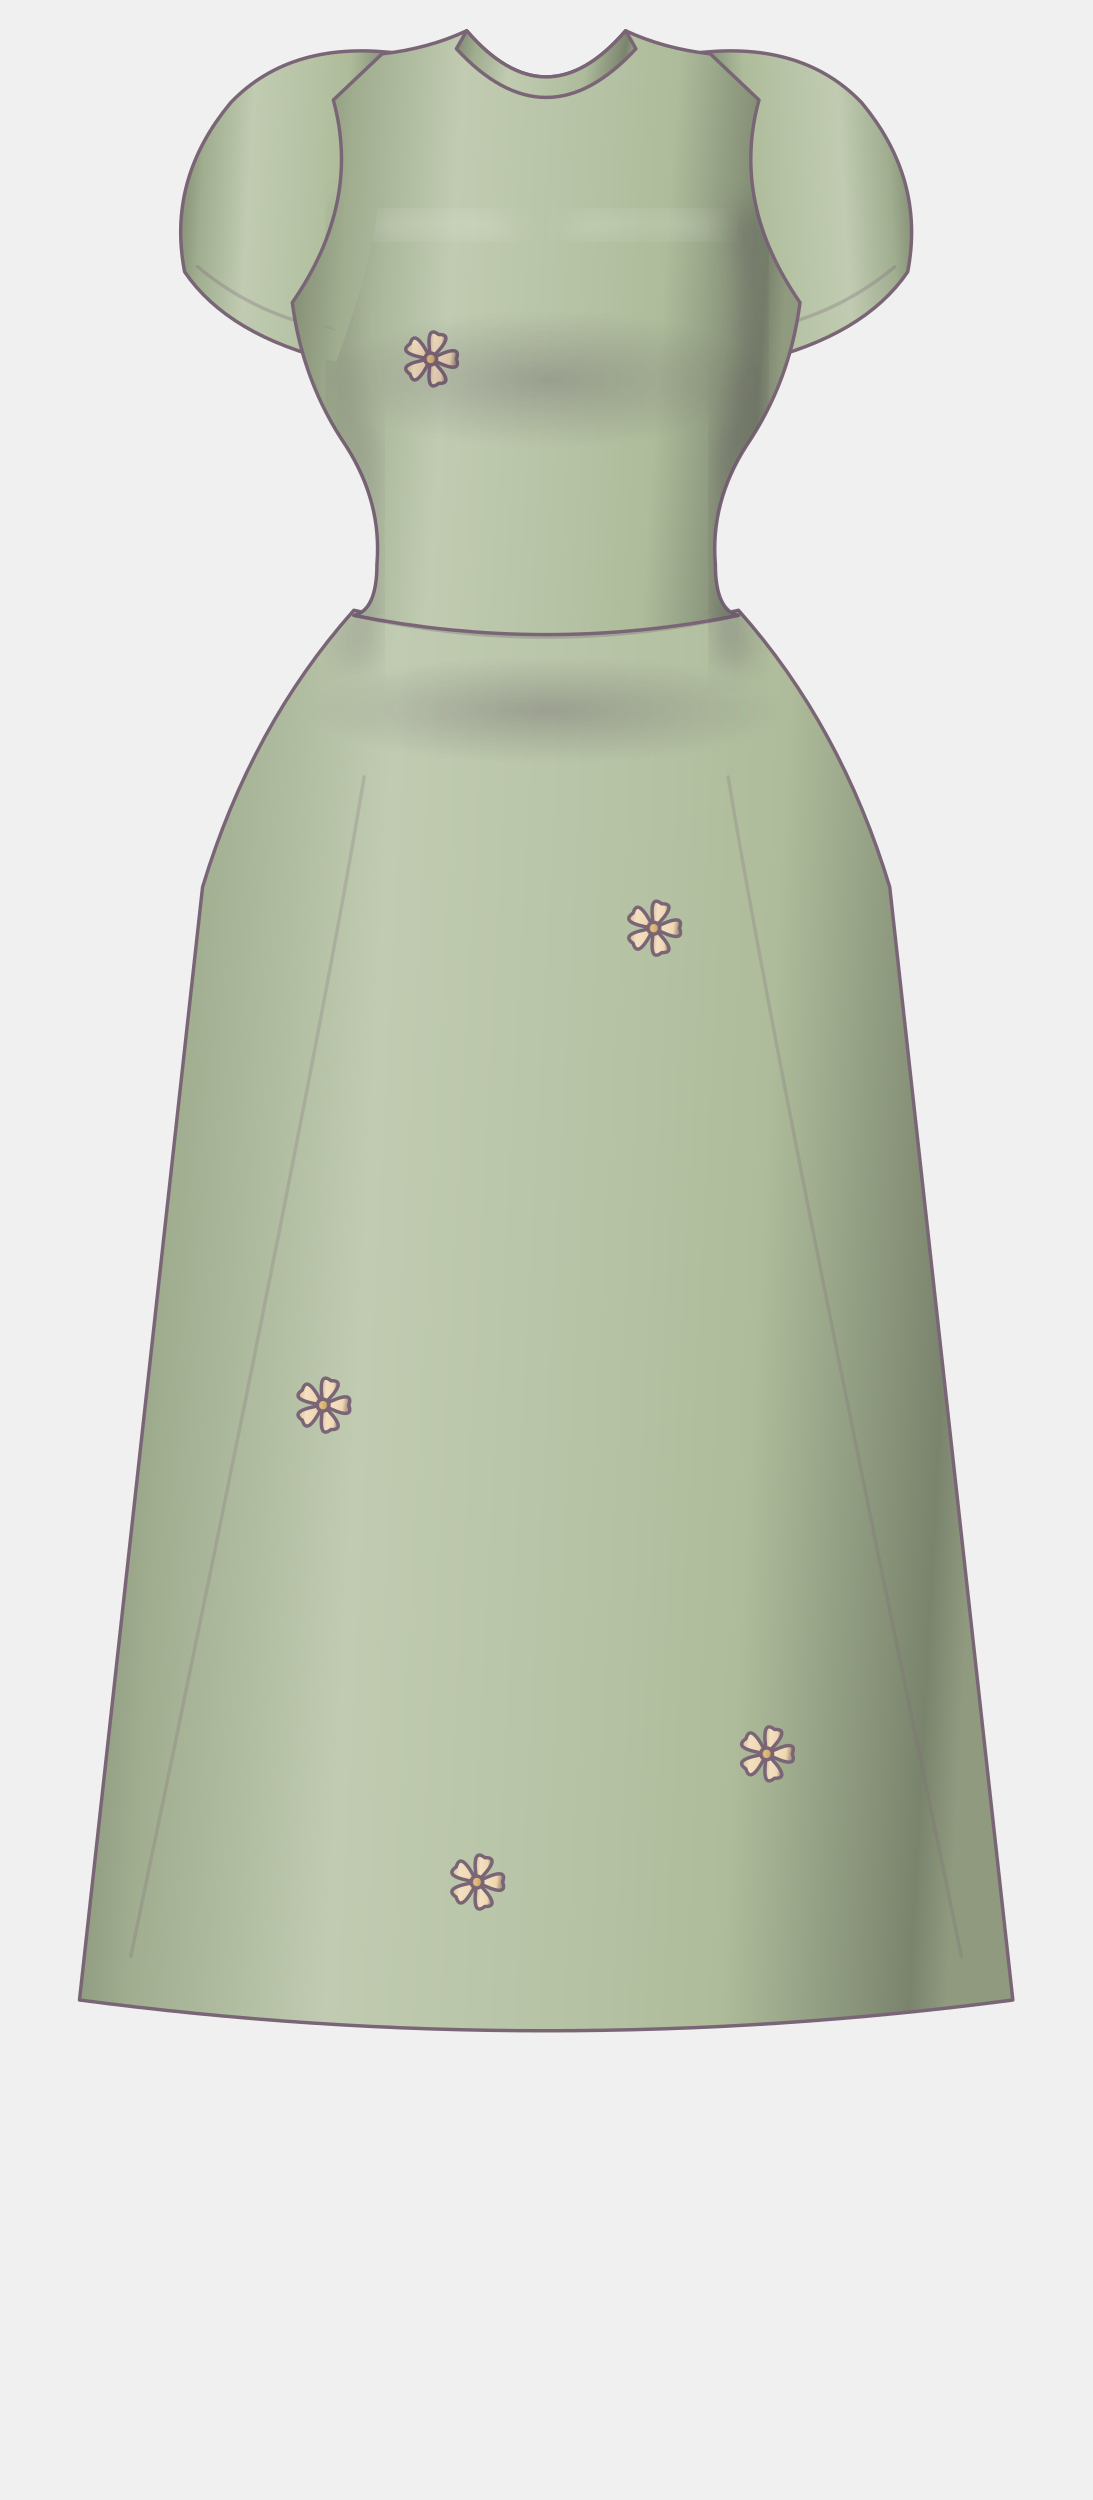
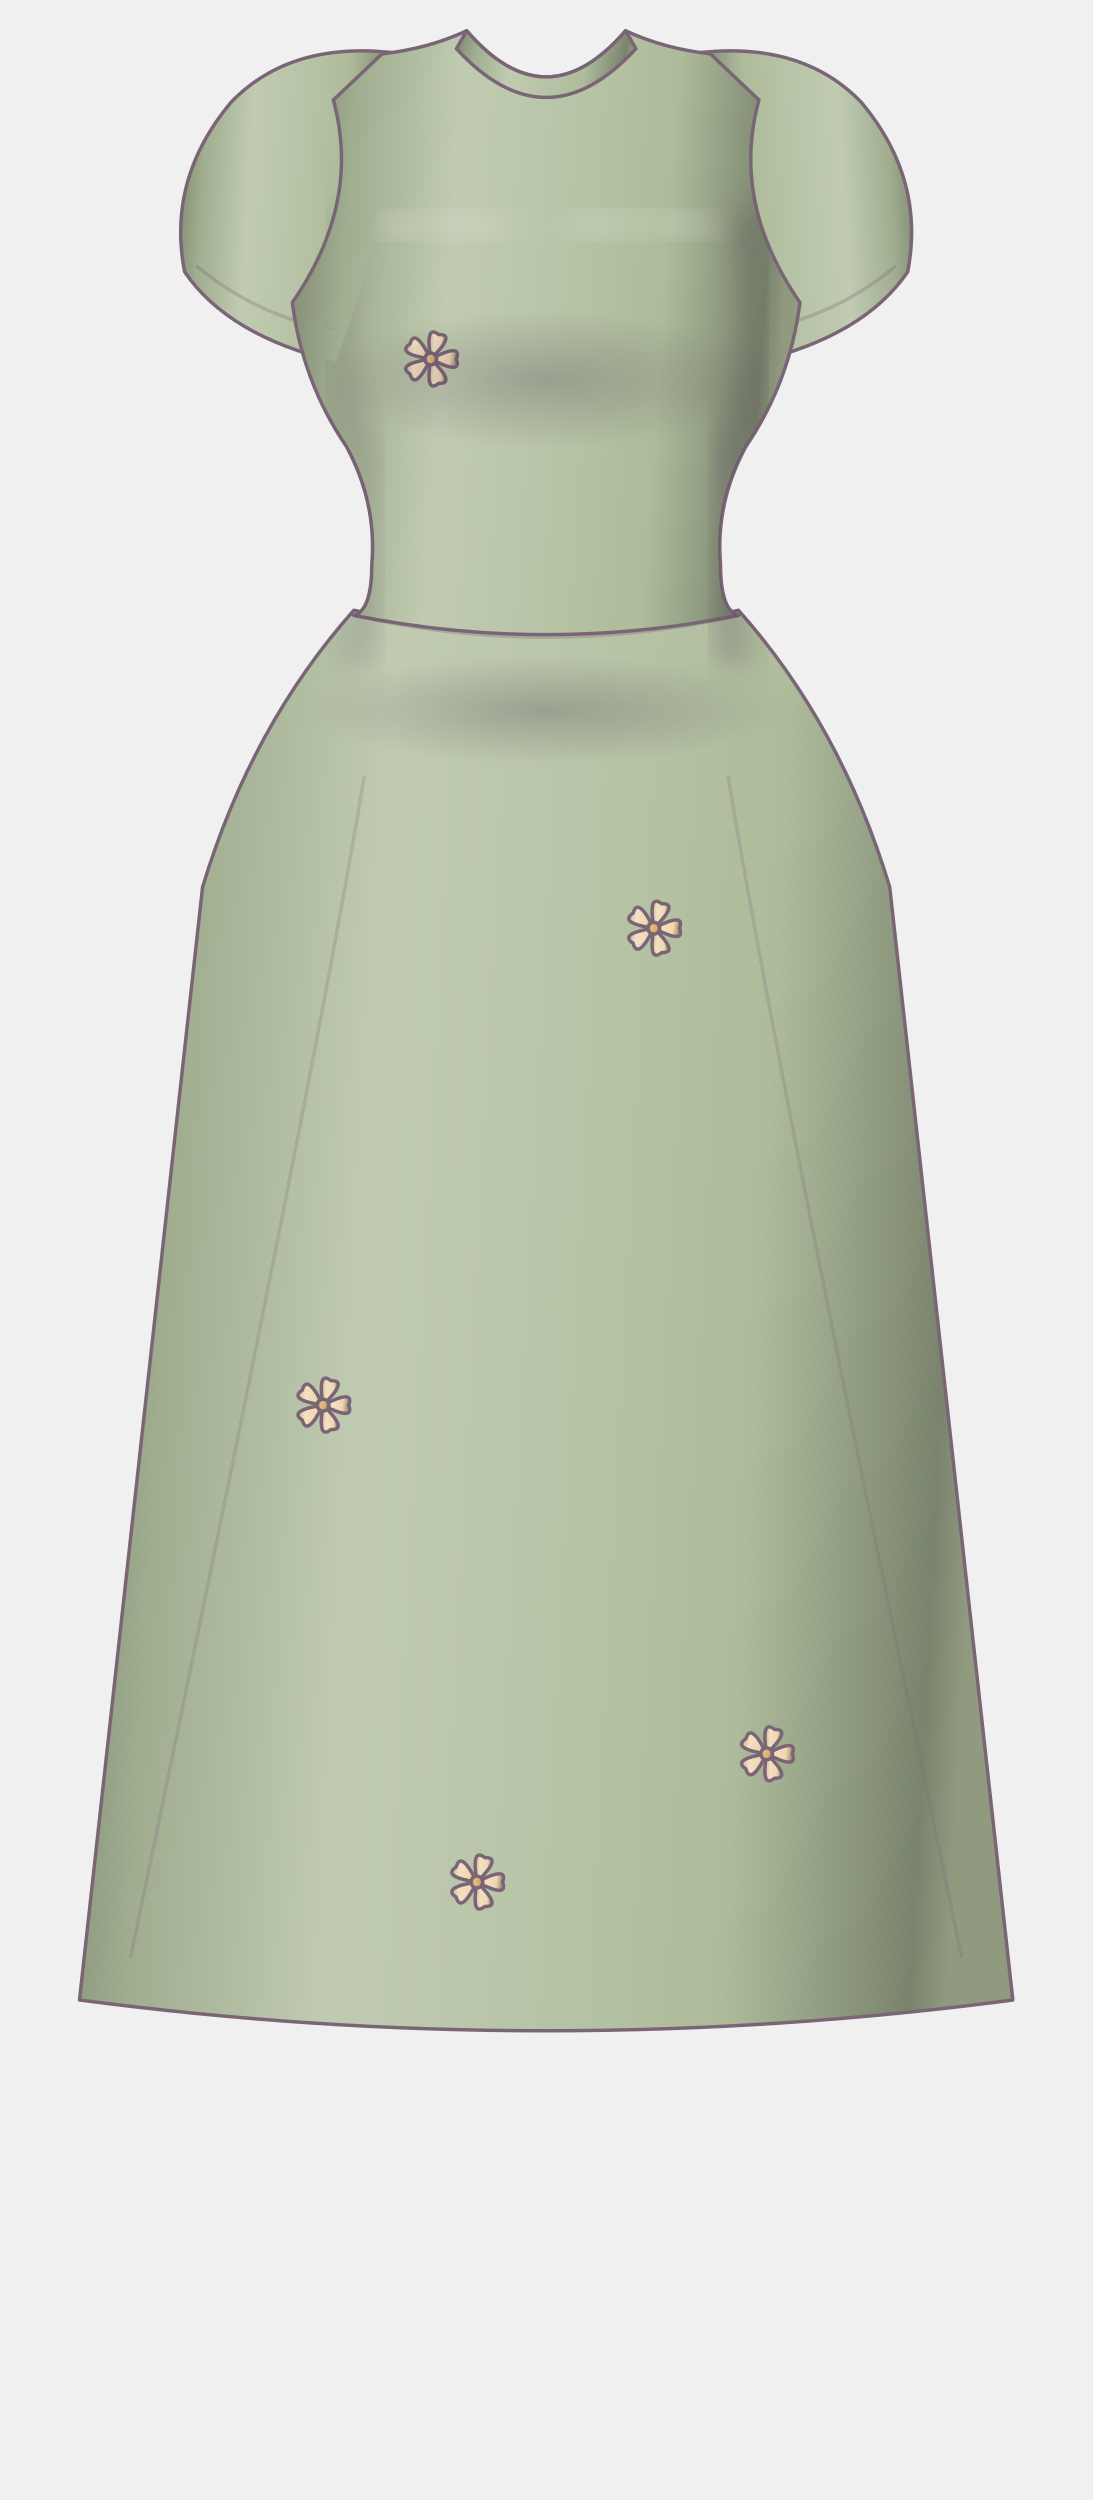
<svg xmlns="http://www.w3.org/2000/svg" width="426" height="975" viewBox="147 266 426 975" fill="none">
  <defs>
-     <linearGradient id="m1teprts-0" x1="0" y1="0" x2="1" y2=".08">
+     <linearGradient id="miz3s10-0" x1="0" y1="0" x2="1" y2=".08">
      <stop stop-color="#7c856e" />
      <stop offset=".13" stop-color="#a0ad8f" />
      <stop offset=".34" stop-color="#c0cbb1" />
      <stop offset=".53" stop-color="#b9c5a8" />
      <stop offset=".76" stop-color="#aebc9b" />
      <stop offset=".96" stop-color="#7a846d" />
      <stop offset="1" stop-color="#8f9a7f" />
    </linearGradient>
-     <linearGradient id="m1teprts-1" x1="0" y1="0" x2="1" y2=".08">
+     <linearGradient id="miz3s10-1" x1="0" y1="0" x2="1" y2=".08">
      <stop stop-color="#aa997e" />
      <stop offset=".13" stop-color="#ddc6a3" />
      <stop offset=".34" stop-color="#f3e0c2" />
      <stop offset=".53" stop-color="#f2dcbb" />
      <stop offset=".76" stop-color="#f0d7b1" />
      <stop offset=".96" stop-color="#a8977c" />
      <stop offset="1" stop-color="#c5b091" />
    </linearGradient>
-     <linearGradient id="m1teprts-2" x1="0" y1="0" x2="1" y2=".08">
+     <linearGradient id="miz3s10-2" x1="0" y1="0" x2="1" y2=".08">
      <stop stop-color="#997a48" />
      <stop offset=".13" stop-color="#c69e5d" />
      <stop offset=".34" stop-color="#e0be87" />
      <stop offset=".53" stop-color="#dcb779" />
      <stop offset=".76" stop-color="#d7ac65" />
      <stop offset=".96" stop-color="#977847" />
      <stop offset="1" stop-color="#b08d53" />
    </linearGradient>
  </defs>
  <g stroke="#796576" stroke-width="1.35" stroke-linecap="round" stroke-linejoin="round">
    <defs>
      <clipPath id="cloth-clip">
-         <path d="M304 287 Q261 281 237 306 Q212 336 219 372 Q236 397 278 407 Q290 376 294 349Z" fill="url(#m1teprts-0)" />
+         <path d="M304 287 Q261 281 237 306 Q212 336 219 372 Q236 397 278 407 Q290 376 294 349Z" fill="url(#miz3s10-0)" />
        <path d="M224 370 Q248 390 279 395" stroke="#796576" opacity="0.3" />
        <g transform="translate(720 0) scale(-1 1)">
-           <path d="M304 287 Q261 281 237 306 Q212 336 219 372 Q236 397 278 407 Q290 376 294 349Z" fill="url(#m1teprts-0)" />
+           <path d="M304 287 Q261 281 237 306 Q212 336 219 372 Q236 397 278 407 Q290 376 294 349Z" fill="url(#miz3s10-0)" />
          <path d="M224 370 Q248 390 279 395" stroke="#796576" opacity="0.3" />
        </g>
-         <path d="M285 504 Q360 521 435 504 Q475 549 494 612 L542 1046 Q360 1070 178 1046 L226 612 Q245 549 285 504Z" fill="url(#m1teprts-0)" />
-         <path d="M329 278 Q360 314 391 278 Q406 285 424 287 L443 305 Q432 345 459 384 Q455 415 438 440 Q424 462 426 486 Q426 504 435 506 Q360 521 285 506 Q294 504 294 486 Q296 462 282 440 Q265 415 261 384 Q288 345 277 305 L296 287 Q314 285 329 278Z" fill="url(#m1teprts-0)" />
-         <path d="M329 278 Q360 314 391 278 L395 285 Q360 323 325 285Z" fill="url(#m1teprts-0)" />
+         <path d="M285 504 Q360 521 435 504 Q475 549 494 612 L542 1046 Q360 1070 178 1046 L226 612 Q245 549 285 504Z" fill="url(#miz3s10-0)" />
+         <path d="M329 278 Q360 314 391 278 Q406 285 424 287 L443 305 Q432 345 459 384 Q455 415 438 440 Q426 462 428 486 Q428 504 435 506 Q360 521 285 506 Q292 504 292 486 Q294 462 282 440 Q265 415 261 384 Q288 345 277 305 L296 287 Q314 285 329 278Z" fill="url(#miz3s10-0)" />
+         <path d="M329 278 Q360 314 391 278 L395 285 Q360 323 325 285Z" fill="url(#miz3s10-0)" />
        <path d="M285 506 Q360 523 435 506" stroke="#796576" opacity="0.32" />
-         <path d="M315 406 Q327.418 399.535 325 406 Q327.418 412.465 315 406Z" fill="url(#m1teprts-1)" />
-         <path d="M315 406 Q324.986 415.812 318.09 415.511 Q312.689 419.808 315 406Z" fill="url(#m1teprts-1)" />
-         <path d="M315 406 Q308.754 418.529 306.91 411.878 Q301.154 408.069 315 406Z" fill="url(#m1teprts-1)" />
-         <path d="M315 406 Q301.154 403.931 306.91 400.122 Q308.754 393.471 315 406Z" fill="url(#m1teprts-1)" />
-         <path d="M315 406 Q312.689 392.192 318.09 396.489 Q324.986 396.188 315 406Z" fill="url(#m1teprts-1)" />
-         <circle cx="315" cy="406" r="2.3" fill="url(#m1teprts-2)" />
-         <path d="M402 628 Q414.418 621.535 412 628 Q414.418 634.465 402 628Z" fill="url(#m1teprts-1)" />
-         <path d="M402 628 Q411.986 637.812 405.09 637.511 Q399.689 641.808 402 628Z" fill="url(#m1teprts-1)" />
-         <path d="M402 628 Q395.754 640.529 393.91 633.878 Q388.154 630.069 402 628Z" fill="url(#m1teprts-1)" />
-         <path d="M402 628 Q388.154 625.931 393.91 622.122 Q395.754 615.471 402 628Z" fill="url(#m1teprts-1)" />
-         <path d="M402 628 Q399.689 614.192 405.09 618.489 Q411.986 618.188 402 628Z" fill="url(#m1teprts-1)" />
-         <circle cx="402" cy="628" r="2.3" fill="url(#m1teprts-2)" />
-         <path d="M273 814 Q285.418 807.535 283 814 Q285.418 820.465 273 814Z" fill="url(#m1teprts-1)" />
-         <path d="M273 814 Q282.986 823.812 276.09 823.511 Q270.689 827.808 273 814Z" fill="url(#m1teprts-1)" />
-         <path d="M273 814 Q266.754 826.529 264.91 819.878 Q259.154 816.069 273 814Z" fill="url(#m1teprts-1)" />
-         <path d="M273 814 Q259.154 811.931 264.91 808.122 Q266.754 801.471 273 814Z" fill="url(#m1teprts-1)" />
-         <path d="M273 814 Q270.689 800.192 276.09 804.489 Q282.986 804.188 273 814Z" fill="url(#m1teprts-1)" />
-         <circle cx="273" cy="814" r="2.3" fill="url(#m1teprts-2)" />
-         <path d="M446 950 Q458.418 943.535 456 950 Q458.418 956.465 446 950Z" fill="url(#m1teprts-1)" />
-         <path d="M446 950 Q455.986 959.812 449.09 959.511 Q443.689 963.808 446 950Z" fill="url(#m1teprts-1)" />
-         <path d="M446 950 Q439.754 962.529 437.91 955.878 Q432.154 952.069 446 950Z" fill="url(#m1teprts-1)" />
-         <path d="M446 950 Q432.154 947.931 437.91 944.122 Q439.754 937.471 446 950Z" fill="url(#m1teprts-1)" />
-         <path d="M446 950 Q443.689 936.192 449.09 940.489 Q455.986 940.188 446 950Z" fill="url(#m1teprts-1)" />
-         <circle cx="446" cy="950" r="2.3" fill="url(#m1teprts-2)" />
-         <path d="M333 1000 Q345.418 993.535 343 1000 Q345.418 1006.465 333 1000Z" fill="url(#m1teprts-1)" />
-         <path d="M333 1000 Q342.986 1009.812 336.09 1009.511 Q330.689 1013.808 333 1000Z" fill="url(#m1teprts-1)" />
-         <path d="M333 1000 Q326.754 1012.529 324.91 1005.878 Q319.154 1002.069 333 1000Z" fill="url(#m1teprts-1)" />
-         <path d="M333 1000 Q319.154 997.931 324.91 994.122 Q326.754 987.471 333 1000Z" fill="url(#m1teprts-1)" />
-         <path d="M333 1000 Q330.689 986.192 336.09 990.489 Q342.986 990.188 333 1000Z" fill="url(#m1teprts-1)" />
-         <circle cx="333" cy="1000" r="2.3" fill="url(#m1teprts-2)" />
+         <path d="M315 406 Q327.418 399.535 325 406 Q327.418 412.465 315 406Z" fill="url(#miz3s10-1)" />
+         <path d="M315 406 Q324.986 415.812 318.09 415.511 Q312.689 419.808 315 406Z" fill="url(#miz3s10-1)" />
+         <path d="M315 406 Q308.754 418.529 306.91 411.878 Q301.154 408.069 315 406Z" fill="url(#miz3s10-1)" />
+         <path d="M315 406 Q301.154 403.931 306.91 400.122 Q308.754 393.471 315 406Z" fill="url(#miz3s10-1)" />
+         <path d="M315 406 Q312.689 392.192 318.09 396.489 Q324.986 396.188 315 406Z" fill="url(#miz3s10-1)" />
+         <circle cx="315" cy="406" r="2.3" fill="url(#miz3s10-2)" />
+         <path d="M402 628 Q414.418 621.535 412 628 Q414.418 634.465 402 628Z" fill="url(#miz3s10-1)" />
+         <path d="M402 628 Q411.986 637.812 405.09 637.511 Q399.689 641.808 402 628Z" fill="url(#miz3s10-1)" />
+         <path d="M402 628 Q395.754 640.529 393.91 633.878 Q388.154 630.069 402 628Z" fill="url(#miz3s10-1)" />
+         <path d="M402 628 Q388.154 625.931 393.91 622.122 Q395.754 615.471 402 628Z" fill="url(#miz3s10-1)" />
+         <path d="M402 628 Q399.689 614.192 405.09 618.489 Q411.986 618.188 402 628Z" fill="url(#miz3s10-1)" />
+         <circle cx="402" cy="628" r="2.3" fill="url(#miz3s10-2)" />
+         <path d="M273 814 Q285.418 807.535 283 814 Q285.418 820.465 273 814Z" fill="url(#miz3s10-1)" />
+         <path d="M273 814 Q282.986 823.812 276.09 823.511 Q270.689 827.808 273 814Z" fill="url(#miz3s10-1)" />
+         <path d="M273 814 Q266.754 826.529 264.91 819.878 Q259.154 816.069 273 814Z" fill="url(#miz3s10-1)" />
+         <path d="M273 814 Q259.154 811.931 264.91 808.122 Q266.754 801.471 273 814Z" fill="url(#miz3s10-1)" />
+         <path d="M273 814 Q270.689 800.192 276.09 804.489 Q282.986 804.188 273 814Z" fill="url(#miz3s10-1)" />
+         <circle cx="273" cy="814" r="2.3" fill="url(#miz3s10-2)" />
+         <path d="M446 950 Q458.418 943.535 456 950 Q458.418 956.465 446 950Z" fill="url(#miz3s10-1)" />
+         <path d="M446 950 Q455.986 959.812 449.09 959.511 Q443.689 963.808 446 950Z" fill="url(#miz3s10-1)" />
+         <path d="M446 950 Q439.754 962.529 437.91 955.878 Q432.154 952.069 446 950Z" fill="url(#miz3s10-1)" />
+         <path d="M446 950 Q432.154 947.931 437.91 944.122 Q439.754 937.471 446 950Z" fill="url(#miz3s10-1)" />
+         <path d="M446 950 Q443.689 936.192 449.09 940.489 Q455.986 940.188 446 950Z" fill="url(#miz3s10-1)" />
+         <circle cx="446" cy="950" r="2.3" fill="url(#miz3s10-2)" />
+         <path d="M333 1000 Q345.418 993.535 343 1000 Q345.418 1006.465 333 1000Z" fill="url(#miz3s10-1)" />
+         <path d="M333 1000 Q342.986 1009.812 336.09 1009.511 Q330.689 1013.808 333 1000Z" fill="url(#miz3s10-1)" />
+         <path d="M333 1000 Q326.754 1012.529 324.91 1005.878 Q319.154 1002.069 333 1000Z" fill="url(#miz3s10-1)" />
+         <path d="M333 1000 Q319.154 997.931 324.91 994.122 Q326.754 987.471 333 1000Z" fill="url(#miz3s10-1)" />
+         <path d="M333 1000 Q330.689 986.192 336.09 990.489 Q342.986 990.188 333 1000Z" fill="url(#miz3s10-1)" />
+         <circle cx="333" cy="1000" r="2.3" fill="url(#miz3s10-2)" />
        <path d="M289 569 Q270 685 198 1029 M431 569 Q450 685 522 1029" stroke="#796576" opacity="0.23" />
      </clipPath>
      <linearGradient id="cloth-round">
        <stop stop-color="#302039" stop-opacity=".19" />
        <stop offset=".32" stop-color="#fff" stop-opacity=".22" />
        <stop offset=".6" stop-color="#fff" stop-opacity="0" />
        <stop offset="1" stop-color="#302039" stop-opacity=".18" />
      </linearGradient>
      <radialGradient id="cloth-contact">
        <stop stop-color="#392841" stop-opacity=".24" />
        <stop offset="1" stop-color="#392841" stop-opacity="0" />
      </radialGradient>
      <filter id="cloth-soft">
        <feGaussianBlur stdDeviation="6" />
      </filter>
    </defs>
-     <path d="M304 287 Q261 281 237 306 Q212 336 219 372 Q236 397 278 407 Q290 376 294 349Z" fill="url(#m1teprts-0)" />
+     <path d="M304 287 Q261 281 237 306 Q212 336 219 372 Q236 397 278 407 Q290 376 294 349Z" fill="url(#miz3s10-0)" />
    <path d="M224 370 Q248 390 279 395" stroke="#796576" opacity="0.3" />
    <g transform="translate(720 0) scale(-1 1)">
-       <path d="M304 287 Q261 281 237 306 Q212 336 219 372 Q236 397 278 407 Q290 376 294 349Z" fill="url(#m1teprts-0)" />
+       <path d="M304 287 Q261 281 237 306 Q212 336 219 372 Q236 397 278 407 Q290 376 294 349Z" fill="url(#miz3s10-0)" />
      <path d="M224 370 Q248 390 279 395" stroke="#796576" opacity="0.3" />
    </g>
-     <path d="M285 504 Q360 521 435 504 Q475 549 494 612 L542 1046 Q360 1070 178 1046 L226 612 Q245 549 285 504Z" fill="url(#m1teprts-0)" />
-     <path d="M329 278 Q360 314 391 278 Q406 285 424 287 L443 305 Q432 345 459 384 Q455 415 438 440 Q424 462 426 486 Q426 504 435 506 Q360 521 285 506 Q294 504 294 486 Q296 462 282 440 Q265 415 261 384 Q288 345 277 305 L296 287 Q314 285 329 278Z" fill="url(#m1teprts-0)" />
-     <path d="M329 278 Q360 314 391 278 L395 285 Q360 323 325 285Z" fill="url(#m1teprts-0)" />
+     <path d="M285 504 Q360 521 435 504 Q475 549 494 612 L542 1046 Q360 1070 178 1046 L226 612 Q245 549 285 504Z" fill="url(#miz3s10-0)" />
+     <path d="M329 278 Q360 314 391 278 Q406 285 424 287 L443 305 Q432 345 459 384 Q455 415 438 440 Q426 462 428 486 Q428 504 435 506 Q360 521 285 506 Q292 504 292 486 Q294 462 282 440 Q265 415 261 384 Q288 345 277 305 L296 287 Q314 285 329 278Z" fill="url(#miz3s10-0)" />
+     <path d="M329 278 Q360 314 391 278 L395 285 Q360 323 325 285Z" fill="url(#miz3s10-0)" />
    <path d="M285 506 Q360 523 435 506" stroke="#796576" opacity="0.32" />
-     <path d="M315 406 Q327.418 399.535 325 406 Q327.418 412.465 315 406Z" fill="url(#m1teprts-1)" />
-     <path d="M315 406 Q324.986 415.812 318.09 415.511 Q312.689 419.808 315 406Z" fill="url(#m1teprts-1)" />
-     <path d="M315 406 Q308.754 418.529 306.91 411.878 Q301.154 408.069 315 406Z" fill="url(#m1teprts-1)" />
-     <path d="M315 406 Q301.154 403.931 306.91 400.122 Q308.754 393.471 315 406Z" fill="url(#m1teprts-1)" />
-     <path d="M315 406 Q312.689 392.192 318.09 396.489 Q324.986 396.188 315 406Z" fill="url(#m1teprts-1)" />
-     <circle cx="315" cy="406" r="2.3" fill="url(#m1teprts-2)" />
-     <path d="M402 628 Q414.418 621.535 412 628 Q414.418 634.465 402 628Z" fill="url(#m1teprts-1)" />
-     <path d="M402 628 Q411.986 637.812 405.09 637.511 Q399.689 641.808 402 628Z" fill="url(#m1teprts-1)" />
-     <path d="M402 628 Q395.754 640.529 393.91 633.878 Q388.154 630.069 402 628Z" fill="url(#m1teprts-1)" />
-     <path d="M402 628 Q388.154 625.931 393.91 622.122 Q395.754 615.471 402 628Z" fill="url(#m1teprts-1)" />
-     <path d="M402 628 Q399.689 614.192 405.09 618.489 Q411.986 618.188 402 628Z" fill="url(#m1teprts-1)" />
-     <circle cx="402" cy="628" r="2.3" fill="url(#m1teprts-2)" />
-     <path d="M273 814 Q285.418 807.535 283 814 Q285.418 820.465 273 814Z" fill="url(#m1teprts-1)" />
-     <path d="M273 814 Q282.986 823.812 276.09 823.511 Q270.689 827.808 273 814Z" fill="url(#m1teprts-1)" />
-     <path d="M273 814 Q266.754 826.529 264.91 819.878 Q259.154 816.069 273 814Z" fill="url(#m1teprts-1)" />
-     <path d="M273 814 Q259.154 811.931 264.91 808.122 Q266.754 801.471 273 814Z" fill="url(#m1teprts-1)" />
-     <path d="M273 814 Q270.689 800.192 276.09 804.489 Q282.986 804.188 273 814Z" fill="url(#m1teprts-1)" />
-     <circle cx="273" cy="814" r="2.3" fill="url(#m1teprts-2)" />
-     <path d="M446 950 Q458.418 943.535 456 950 Q458.418 956.465 446 950Z" fill="url(#m1teprts-1)" />
-     <path d="M446 950 Q455.986 959.812 449.09 959.511 Q443.689 963.808 446 950Z" fill="url(#m1teprts-1)" />
-     <path d="M446 950 Q439.754 962.529 437.91 955.878 Q432.154 952.069 446 950Z" fill="url(#m1teprts-1)" />
-     <path d="M446 950 Q432.154 947.931 437.91 944.122 Q439.754 937.471 446 950Z" fill="url(#m1teprts-1)" />
-     <path d="M446 950 Q443.689 936.192 449.09 940.489 Q455.986 940.188 446 950Z" fill="url(#m1teprts-1)" />
-     <circle cx="446" cy="950" r="2.3" fill="url(#m1teprts-2)" />
-     <path d="M333 1000 Q345.418 993.535 343 1000 Q345.418 1006.465 333 1000Z" fill="url(#m1teprts-1)" />
-     <path d="M333 1000 Q342.986 1009.812 336.09 1009.511 Q330.689 1013.808 333 1000Z" fill="url(#m1teprts-1)" />
-     <path d="M333 1000 Q326.754 1012.529 324.91 1005.878 Q319.154 1002.069 333 1000Z" fill="url(#m1teprts-1)" />
-     <path d="M333 1000 Q319.154 997.931 324.91 994.122 Q326.754 987.471 333 1000Z" fill="url(#m1teprts-1)" />
-     <path d="M333 1000 Q330.689 986.192 336.09 990.489 Q342.986 990.188 333 1000Z" fill="url(#m1teprts-1)" />
-     <circle cx="333" cy="1000" r="2.3" fill="url(#m1teprts-2)" />
+     <path d="M315 406 Q327.418 399.535 325 406 Q327.418 412.465 315 406Z" fill="url(#miz3s10-1)" />
+     <path d="M315 406 Q324.986 415.812 318.09 415.511 Q312.689 419.808 315 406Z" fill="url(#miz3s10-1)" />
+     <path d="M315 406 Q308.754 418.529 306.91 411.878 Q301.154 408.069 315 406Z" fill="url(#miz3s10-1)" />
+     <path d="M315 406 Q301.154 403.931 306.91 400.122 Q308.754 393.471 315 406Z" fill="url(#miz3s10-1)" />
+     <path d="M315 406 Q312.689 392.192 318.09 396.489 Q324.986 396.188 315 406Z" fill="url(#miz3s10-1)" />
+     <circle cx="315" cy="406" r="2.3" fill="url(#miz3s10-2)" />
+     <path d="M402 628 Q414.418 621.535 412 628 Q414.418 634.465 402 628Z" fill="url(#miz3s10-1)" />
+     <path d="M402 628 Q411.986 637.812 405.09 637.511 Q399.689 641.808 402 628Z" fill="url(#miz3s10-1)" />
+     <path d="M402 628 Q395.754 640.529 393.91 633.878 Q388.154 630.069 402 628Z" fill="url(#miz3s10-1)" />
+     <path d="M402 628 Q388.154 625.931 393.91 622.122 Q395.754 615.471 402 628Z" fill="url(#miz3s10-1)" />
+     <path d="M402 628 Q399.689 614.192 405.09 618.489 Q411.986 618.188 402 628Z" fill="url(#miz3s10-1)" />
+     <circle cx="402" cy="628" r="2.3" fill="url(#miz3s10-2)" />
+     <path d="M273 814 Q285.418 807.535 283 814 Q285.418 820.465 273 814Z" fill="url(#miz3s10-1)" />
+     <path d="M273 814 Q282.986 823.812 276.09 823.511 Q270.689 827.808 273 814Z" fill="url(#miz3s10-1)" />
+     <path d="M273 814 Q266.754 826.529 264.91 819.878 Q259.154 816.069 273 814Z" fill="url(#miz3s10-1)" />
+     <path d="M273 814 Q259.154 811.931 264.91 808.122 Q266.754 801.471 273 814Z" fill="url(#miz3s10-1)" />
+     <path d="M273 814 Q270.689 800.192 276.09 804.489 Q282.986 804.188 273 814Z" fill="url(#miz3s10-1)" />
+     <circle cx="273" cy="814" r="2.3" fill="url(#miz3s10-2)" />
+     <path d="M446 950 Q458.418 943.535 456 950 Q458.418 956.465 446 950Z" fill="url(#miz3s10-1)" />
+     <path d="M446 950 Q455.986 959.812 449.09 959.511 Q443.689 963.808 446 950Z" fill="url(#miz3s10-1)" />
+     <path d="M446 950 Q439.754 962.529 437.91 955.878 Q432.154 952.069 446 950Z" fill="url(#miz3s10-1)" />
+     <path d="M446 950 Q432.154 947.931 437.91 944.122 Q439.754 937.471 446 950Z" fill="url(#miz3s10-1)" />
+     <path d="M446 950 Q443.689 936.192 449.09 940.489 Q455.986 940.188 446 950Z" fill="url(#miz3s10-1)" />
+     <circle cx="446" cy="950" r="2.3" fill="url(#miz3s10-2)" />
+     <path d="M333 1000 Q345.418 993.535 343 1000 Q345.418 1006.465 333 1000Z" fill="url(#miz3s10-1)" />
+     <path d="M333 1000 Q342.986 1009.812 336.09 1009.511 Q330.689 1013.808 333 1000Z" fill="url(#miz3s10-1)" />
+     <path d="M333 1000 Q326.754 1012.529 324.91 1005.878 Q319.154 1002.069 333 1000Z" fill="url(#miz3s10-1)" />
+     <path d="M333 1000 Q319.154 997.931 324.91 994.122 Q326.754 987.471 333 1000Z" fill="url(#miz3s10-1)" />
+     <path d="M333 1000 Q330.689 986.192 336.09 990.489 Q342.986 990.188 333 1000Z" fill="url(#miz3s10-1)" />
+     <circle cx="333" cy="1000" r="2.3" fill="url(#miz3s10-2)" />
    <path d="M289 569 Q270 685 198 1029 M431 569 Q450 685 522 1029" stroke="#796576" opacity="0.23" />
    <g data-material="cloth-volume" clip-path="url(#cloth-clip)">
      <path d="M281 353 Q269 397 286 437 Q304 469 286 520" fill="none" stroke="#392841" stroke-width="14" opacity=".15" filter="url(#cloth-soft)" />
      <path d="M440 354 Q452 397 434 437 Q417 474 433 519" fill="none" stroke="#392841" stroke-width="16" opacity=".22" filter="url(#cloth-soft)" />
      <path d="M297 357 Q315 340 341 359 M376 356 Q400 340 422 358" fill="none" stroke="#fff" stroke-width="14" opacity=".2" filter="url(#cloth-soft)" />
      <ellipse cx="360" cy="414" rx="85" ry="27" fill="url(#cloth-contact)" stroke="none" />
      <ellipse cx="360" cy="543" rx="94" ry="21" fill="url(#cloth-contact)" stroke="none" />
    </g>
  </g>
</svg>
